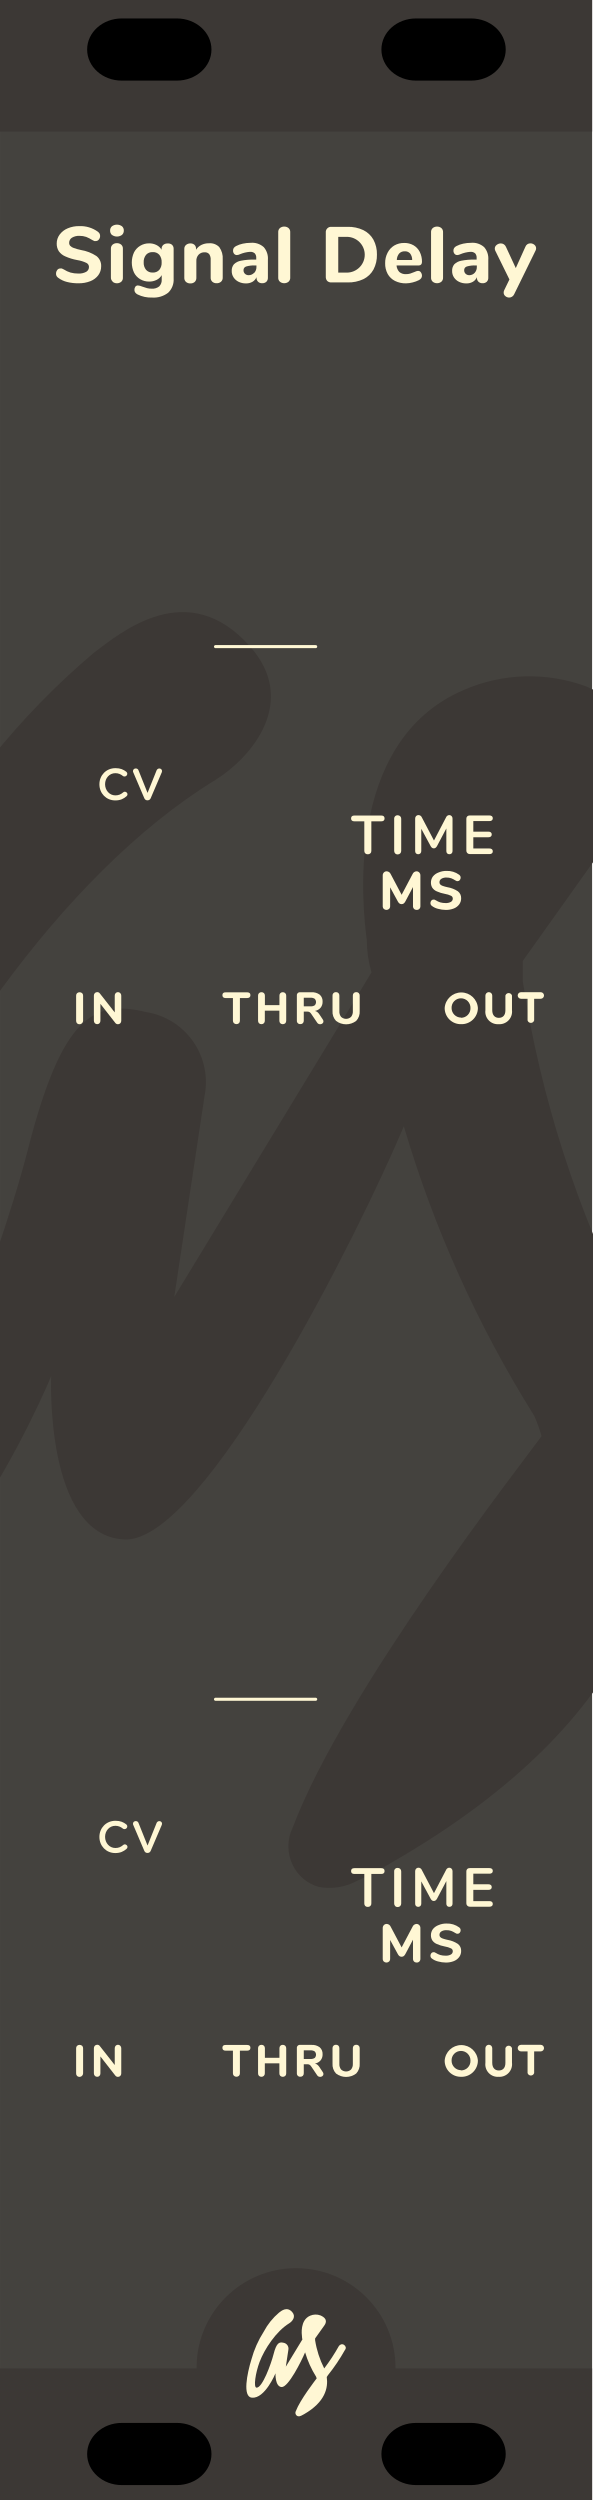
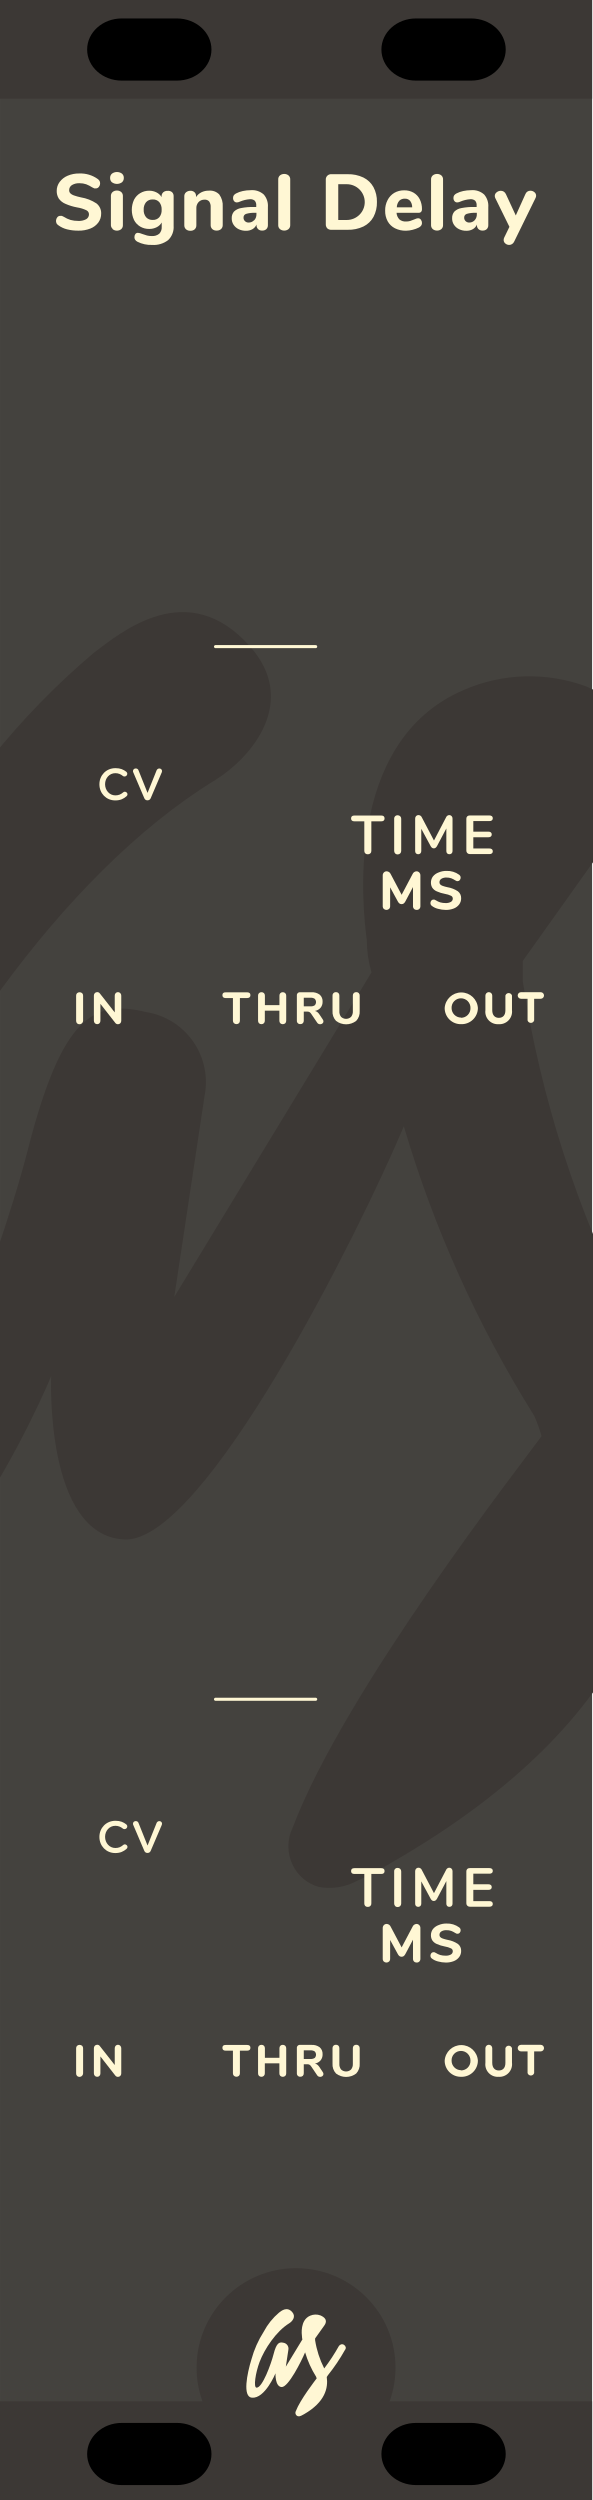
<svg xmlns="http://www.w3.org/2000/svg" width="90" height="380" viewBox="0 0 23.812 100.542" version="1.1" id="svg4541">
  <defs id="defs4535" />
  <g id="layer3" transform="translate(0,8.0744425e-6)">
    <g id="g1199" />
    <rect style="opacity:1;vector-effect:none;fill:#44423e;fill-opacity:1;stroke:none;stroke-width:0.223;stroke-linecap:butt;stroke-linejoin:miter;stroke-miterlimit:4;stroke-dasharray:none;stroke-dashoffset:0;stroke-opacity:1" id="rect1709" width="23.812" height="100.542" x="6.6526909e-06" y="-8.0744421e-06" />
    <g transform="matrix(2.098122,0,0,2.098122,-113.9269,-706.23)" data-name="Layer 2" id="g1661" style="fill:#3c3835;fill-opacity:1">
      <g data-name="Layer 1-2" id="g1659" style="fill:#3c3835;fill-opacity:1">
        <path style="fill:#3c3835;fill-opacity:1" d="m 71.31,357 a 0.91,0.91 0 0 0 -0.41,-0.53 0.77,0.77 0 0 0 -0.64,-0.1 0.91,0.91 0 0 0 -0.53,0.41 43.94,43.94 0 0 1 -3.33,5.08 21.5,21.5 0 0 1 -2.08,-6.45 v -0.39 l 2,-2.81 c 0.24,-0.34 1.26,-1.56 -0.78,-2.45 a 3.15,3.15 0 0 0 -2.36,0.07 c -2.32,1 -1.92,4.26 -1.85,4.79 q 0,0.31 0.09,0.62 l -3.78,6.22 c 0,0 0.49,-3.26 0.58,-3.85 A 1.36,1.36 0 0 0 57.1,356 c -1,-0.24 -1.61,0.06 -2.27,2.65 -0.56,2.19 -2.54,7.64 -3.86,7.6 -0.78,0 -0.24,-3.41 0.68,-5.87 1.12,-2.95 3.78,-7 6.78,-8.83 0.69,-0.43 1.6,-1.5 0.66,-2.56 -1.19,-1.34 -2.46,-0.28 -3,0.13 a 14.68,14.68 0 0 0 -3.49,4.35 22.82,22.82 0 0 0 -2.81,6.33 c -1,3.25 -2.07,8.54 0.1,8.74 3,0.27 5.39,-5.56 5.39,-5.56 0,0 -0.13,3.05 1.4,3.13 1.53,0.08 4.51,-5.9 5.36,-7.92 a 22.36,22.36 0 0 0 2.5,5.55 2.87,2.87 0 0 1 0.14,0.39 c -0.34,0.47 -3.77,4.86 -4.77,7.5 a 0.82,0.82 0 0 0 0,0.72 0.79,0.79 0 0 0 0.5,0.42 1.12,1.12 0 0 0 0.74,-0.12 5.53,5.53 0 0 0 0.66,-0.35 c 4.83,-2.78 5.52,-6 5.17,-8.48 a 2.08,2.08 0 0 1 0.26,-0.4 42.2,42.2 0 0 0 3.89,-5.77 0.76,0.76 0 0 0 0.18,-0.65 z" class="cls-4" id="path1657" />
      </g>
    </g>
-     <rect style="opacity:1;vector-effect:none;fill:#3c3835;fill-opacity:1;stroke:none;stroke-width:0.258;stroke-linecap:butt;stroke-linejoin:miter;stroke-miterlimit:4;stroke-dasharray:none;stroke-dashoffset:0;stroke-opacity:1" id="rect1759" width="23.812" height="5.292" x="6.6526909e-06" y="95.25" />
-     <rect y="-8.0744421e-06" x="6.6526909e-06" height="5.292" width="23.812" id="rect1806" style="opacity:1;vector-effect:none;fill:#3c3835;fill-opacity:1;stroke:none;stroke-width:0.258;stroke-linecap:butt;stroke-linejoin:miter;stroke-miterlimit:4;stroke-dasharray:none;stroke-dashoffset:0;stroke-opacity:1" />
+     <rect style="opacity:1;vector-effect:none;fill:#3c3835;fill-opacity:1;stroke:none;stroke-width:0.223;stroke-linecap:butt;stroke-linejoin:miter;stroke-miterlimit:4;stroke-dasharray:none;stroke-dashoffset:0;stroke-opacity:1" id="rect1759" width="23.812" height="3.969" x="6.6526909e-06" y="96.573" />
+     <rect y="-8.0744421e-06" x="6.6526909e-06" height="3.969" width="23.812" id="rect1806" style="opacity:1;vector-effect:none;fill:#3c3835;fill-opacity:1;stroke:none;stroke-width:0.223;stroke-linecap:butt;stroke-linejoin:miter;stroke-miterlimit:4;stroke-dasharray:none;stroke-dashoffset:0;stroke-opacity:1" />
    <g transform="translate(0,6.702779)" style="display:inline" id="g2195">
      <circle style="opacity:1;vector-effect:none;fill:#3c3835;fill-opacity:1;stroke:none;stroke-width:0.197;stroke-linecap:butt;stroke-linejoin:miter;stroke-miterlimit:4;stroke-dasharray:none;stroke-dashoffset:0;stroke-opacity:1" id="circle1732" cx="11.906" cy="88.516" r="4" />
      <g style="fill:#fff7d4;fill-opacity:1" id="g1738" data-name="Layer 2" transform="matrix(0.1762202,0,0,0.1762202,1.337592,24.78075)">
        <g style="fill:#fff7d4;fill-opacity:1" id="g1736" data-name="Layer 1-2">
          <path id="path1734" class="cls-4" d="m 71.31,357 a 0.91,0.91 0 0 0 -0.41,-0.53 0.77,0.77 0 0 0 -0.64,-0.1 0.91,0.91 0 0 0 -0.53,0.41 43.94,43.94 0 0 1 -3.33,5.08 21.5,21.5 0 0 1 -2.08,-6.45 v -0.39 l 2,-2.81 c 0.24,-0.34 1.26,-1.56 -0.78,-2.45 a 3.15,3.15 0 0 0 -2.36,0.07 c -2.32,1 -1.92,4.26 -1.85,4.79 q 0,0.31 0.09,0.62 l -3.78,6.22 c 0,0 0.49,-3.26 0.58,-3.85 A 1.36,1.36 0 0 0 57.1,356 c -1,-0.24 -1.61,0.06 -2.27,2.65 -0.56,2.19 -2.54,7.64 -3.86,7.6 -0.78,0 -0.24,-3.41 0.68,-5.87 1.12,-2.95 3.78,-7 6.78,-8.83 0.69,-0.43 1.6,-1.5 0.66,-2.56 -1.19,-1.34 -2.46,-0.28 -3,0.13 a 14.68,14.68 0 0 0 -3.49,4.35 22.82,22.82 0 0 0 -2.81,6.33 c -1,3.25 -2.07,8.54 0.1,8.74 3,0.27 5.39,-5.56 5.39,-5.56 0,0 -0.13,3.05 1.4,3.13 1.53,0.08 4.51,-5.9 5.36,-7.92 a 22.36,22.36 0 0 0 2.5,5.55 2.87,2.87 0 0 1 0.14,0.39 c -0.34,0.47 -3.77,4.86 -4.77,7.5 a 0.82,0.82 0 0 0 0,0.72 0.79,0.79 0 0 0 0.5,0.42 1.12,1.12 0 0 0 0.74,-0.12 5.53,5.53 0 0 0 0.66,-0.35 c 4.83,-2.78 5.52,-6 5.17,-8.48 a 2.08,2.08 0 0 1 0.26,-0.4 42.2,42.2 0 0 0 3.89,-5.77 0.76,0.76 0 0 0 0.18,-0.65 z" style="fill:#fff7d4;fill-opacity:1" />
        </g>
      </g>
    </g>
    <rect ry="1.392" y="97.442" x="3.504" height="2.5" width="5" id="rect863" style="display:inline;opacity:1;vector-effect:none;fill:#000000;fill-opacity:1;stroke:none;stroke-width:0.152;stroke-linecap:butt;stroke-linejoin:miter;stroke-miterlimit:4;stroke-dasharray:none;stroke-dashoffset:0;stroke-opacity:1" />
    <path style="display:inline;opacity:1;vector-effect:none;fill:#000000;fill-opacity:1;stroke:none;stroke-width:0.152;stroke-linecap:butt;stroke-linejoin:miter;stroke-miterlimit:4;stroke-dasharray:none;stroke-dashoffset:0;stroke-opacity:1" d="m 16.731,97.442 c -0.771,0 -1.392,0.558 -1.392,1.25 0,0.692 0.621,1.25 1.392,1.25 h 2.215 c 0.771,0 1.392,-0.558 1.392,-1.25 0,-0.692 -0.621,-1.25 -1.392,-1.25 z" id="rect865" />
    <rect style="display:inline;opacity:1;vector-effect:none;fill:#000000;fill-opacity:1;stroke:none;stroke-width:0.152;stroke-linecap:butt;stroke-linejoin:miter;stroke-miterlimit:4;stroke-dasharray:none;stroke-dashoffset:0;stroke-opacity:1" id="rect861" width="5" height="2.5" x="3.504" y="0.742" ry="1.392" />
    <path style="display:inline;opacity:1;vector-effect:none;fill:#000000;fill-opacity:1;stroke:none;stroke-width:0.152;stroke-linecap:butt;stroke-linejoin:miter;stroke-miterlimit:4;stroke-dasharray:none;stroke-dashoffset:0;stroke-opacity:1" d="m 16.731,0.742 c -0.771,0 -1.392,0.558 -1.392,1.25 0,0.693 0.621,1.25 1.392,1.25 h 2.215 c 0.771,0 1.392,-0.558 1.392,-1.25 0,-0.693 -0.621,-1.25 -1.392,-1.25 z" id="path1191" />
    <g transform="matrix(0.2645833,0,0,0.2645833,-246.417,-305.5238)" id="g1606">
      <path id="path1602" style="fill:#fff7d4" transform="translate(319.8,697.39)" d="m 623.25,612.89 a 0.52,0.52 0 0 1 -0.14,-0.39 v -3.81 a 0.51,0.51 0 0 1 0.14,-0.38 0.6,0.6 0 0 1 0.78,0 0.51,0.51 0 0 1 0.14,0.38 v 3.81 a 0.55,0.55 0 0 1 -0.92,0.39 z" />
      <path id="path1604" style="fill:#fff7d4" transform="translate(319.8,697.39)" d="m 629.83,608.31 a 0.53,0.53 0 0 1 0.14,0.38 v 3.81 a 0.53,0.53 0 0 1 -0.14,0.38 0.48,0.48 0 0 1 -0.36,0.15 0.49,0.49 0 0 1 -0.39,-0.18 l -2.28,-2.92 v 2.56 a 0.55,0.55 0 0 1 -0.13,0.38 0.46,0.46 0 0 1 -0.36,0.15 0.47,0.47 0 0 1 -0.36,-0.15 0.54,0.54 0 0 1 -0.14,-0.38 v -3.81 a 0.53,0.53 0 0 1 0.14,-0.38 0.48,0.48 0 0 1 0.36,-0.15 0.46,0.46 0 0 1 0.39,0.18 l 2.28,2.9 v -2.55 a 0.53,0.53 0 0 1 0.14,-0.38 0.46,0.46 0 0 1 0.35,-0.15 0.48,0.48 0 0 1 0.36,0.16 z" />
    </g>
    <g transform="matrix(0.2645598,0,0,0.2645833,-238.0305,-316.8187)" id="g1616">
      <path id="path1608" style="fill:#fff7d4" transform="translate(319.8,697.39)" d="m 615.48,655.56 a 0.51,0.51 0 0 1 -0.15,-0.38 v -3.44 h -1.1 q -0.5,0 -0.5,-0.44 0,-0.44 0.5,-0.43 h 3.26 q 0.5,0 0.5,0.43 0,0.43 -0.5,0.44 h -1.1 v 3.44 a 0.52,0.52 0 0 1 -0.14,0.38 0.59,0.59 0 0 1 -0.77,0 z" />
      <path id="path1610" style="fill:#fff7d4" transform="translate(319.8,697.39)" d="m 623.29,651 a 0.51,0.51 0 0 1 0.14,0.38 v 3.81 a 0.53,0.53 0 0 1 -0.14,0.38 0.57,0.57 0 0 1 -0.76,0 0.53,0.53 0 0 1 -0.14,-0.39 v -1.52 h -2.21 v 1.52 a 0.52,0.52 0 0 1 -0.14,0.38 0.5,0.5 0 0 1 -0.37,0.15 0.52,0.52 0 0 1 -0.38,-0.14 0.53,0.53 0 0 1 -0.14,-0.39 v -3.81 a 0.49,0.49 0 0 1 0.52,-0.52 0.5,0.5 0 0 1 0.38,0.14 0.52,0.52 0 0 1 0.14,0.38 v 1.45 h 2.21 v -1.45 a 0.52,0.52 0 0 1 0.14,-0.38 0.5,0.5 0 0 1 0.38,-0.14 0.51,0.51 0 0 1 0.37,0.15 z" />
      <path id="path1612" style="fill:#fff7d4" transform="translate(319.8,697.39)" d="m 629.09,655.29 a 0.38,0.38 0 0 1 -0.15,0.31 0.57,0.57 0 0 1 -0.61,0.06 0.5,0.5 0 0 1 -0.2,-0.19 l -0.9,-1.33 a 0.81,0.81 0 0 0 -0.25,-0.26 0.62,0.62 0 0 0 -0.33,-0.08 h -0.55 v 1.37 a 0.53,0.53 0 0 1 -0.14,0.39 0.5,0.5 0 0 1 -0.38,0.14 0.49,0.49 0 0 1 -0.53,-0.53 v -3.81 a 0.45,0.45 0 0 1 0.5,-0.5 h 1.71 a 1.91,1.91 0 0 1 1.27,0.37 1.33,1.33 0 0 1 0.43,1.07 1.38,1.38 0 0 1 -0.31,0.92 1.47,1.47 0 0 1 -0.86,0.48 0.9,0.9 0 0 1 0.36,0.16 1.39,1.39 0 0 1 0.31,0.34 l 0.52,0.78 a 0.52,0.52 0 0 1 0.11,0.31 z m -1.33,-2.44 a 0.72,0.72 0 0 0 0,-1 1.09,1.09 0 0 0 -0.66,-0.16 h -1 V 653 h 1 a 1.08,1.08 0 0 0 0.67,-0.16 z" />
      <path id="path1614" style="fill:#fff7d4" transform="translate(319.8,697.39)" d="m 631,655.21 a 2,2 0 0 1 -0.53,-1.52 v -2.33 a 0.49,0.49 0 0 1 0.52,-0.52 0.5,0.5 0 0 1 0.38,0.14 0.52,0.52 0 0 1 0.14,0.38 v 2.37 a 1.28,1.28 0 0 0 0.26,0.87 1.11,1.11 0 0 0 1.52,0 1.28,1.28 0 0 0 0.27,-0.87 v -2.37 a 0.52,0.52 0 0 1 0.14,-0.38 0.5,0.5 0 0 1 0.38,-0.14 0.49,0.49 0 0 1 0.52,0.52 v 2.33 a 2,2 0 0 1 -0.53,1.52 2.52,2.52 0 0 1 -3.07,0 z" />
    </g>
    <g transform="matrix(0.2645833,0,0,0.2645833,-236.5798,-332.096)" data-name="g1026" id="g1026-7">
      <path style="fill:#fff7d4" transform="translate(319.8,697.39)" d="M 644.42,713.45 A 2.47,2.47 0 0 0 647,711 a 2.53,2.53 0 0 0 -5.05,0 v 0 a 2.44,2.44 0 0 0 2.51,2.45 z m 0,-1 A 1.45,1.45 0 0 1 643,711 a 1.42,1.42 0 0 1 1.42,-1.48 1.44,1.44 0 0 1 1.45,1.48 v 0 a 1.43,1.43 0 0 1 -1.43,1.48 z" data-name="path12074" id="path12074-7" />
      <path style="fill:#fff7d4" transform="translate(319.8,697.39)" d="m 650.09,713.45 a 1.92,1.92 0 0 0 2.09,-2.15 v -2.2 a 0.52,0.52 0 0 0 -1,0 v 2.25 c 0,0.75 -0.39,1.14 -1,1.14 -0.61,0 -1,-0.41 -1,-1.17 v -2.22 a 0.52,0.52 0 0 0 -0.52,-0.52 0.53,0.53 0 0 0 -0.52,0.52 v 2.23 a 1.89,1.89 0 0 0 2.05,2.12 z" data-name="path12070" id="path12070-7" />
      <path style="fill:#fff7d4" transform="translate(319.8,697.39)" d="m 654.55,712.88 a 0.52,0.52 0 0 0 1,0 v -3.29 h 1 a 0.5,0.5 0 1 0 0,-1 h -3 a 0.5,0.5 0 0 0 0,1 h 1 z" data-name="path12066" id="path12066-7" />
    </g>
    <path style="display:inline;fill:none;fill-opacity:1;stroke:#fff7d4;stroke-width:0.124;stroke-linecap:round;stroke-linejoin:round;stroke-miterlimit:10;stroke-opacity:1" d="m 8.667,26.005 4.028,2e-6" id="path25971" />
    <g transform="translate(-1.630586,16.98352)" style="fill:#fff7d4;fill-opacity:1" id="g929">
      <path id="path11982" d="m 6.266,15.207 c 0.203,0 0.336,-0.065 0.453,-0.168 0.022,-0.017 0.039,-0.047 0.039,-0.078 0,-0.056 -0.052,-0.104 -0.108,-0.104 -0.026,0 -0.047,0.009 -0.065,0.026 -0.091,0.078 -0.181,0.121 -0.315,0.121 -0.237,0 -0.414,-0.203 -0.414,-0.449 0,-0.246 0.177,-0.444 0.414,-0.444 0.121,0 0.216,0.043 0.302,0.112 0.013,0.013 0.035,0.022 0.065,0.022 0.06,0 0.112,-0.047 0.112,-0.108 0,-0.039 -0.022,-0.069 -0.043,-0.086 -0.112,-0.086 -0.237,-0.142 -0.431,-0.142 -0.38,0 -0.647,0.293 -0.647,0.647 v 0.004 c 0,0.362 0.272,0.647 0.638,0.647 z m 0,0" style="display:inline;fill:#fff7d4;fill-opacity:1;stroke:none;stroke-width:0.233" />
      <path id="path11978" d="m 7.556,15.202 h 0.013 c 0.06,0 0.104,-0.035 0.125,-0.091 l 0.444,-1.039 c 0.004,-0.013 0.009,-0.03 0.009,-0.047 0,-0.056 -0.047,-0.103 -0.108,-0.103 -0.052,0 -0.091,0.035 -0.108,0.069 l -0.367,0.914 -0.362,-0.906 c -0.017,-0.047 -0.056,-0.078 -0.112,-0.078 -0.065,0 -0.112,0.047 -0.112,0.108 0,0.017 0.004,0.035 0.013,0.052 l 0.44,1.031 c 0.022,0.056 0.065,0.091 0.125,0.091 z m 0,0" style="display:inline;fill:#fff7d4;fill-opacity:1;stroke:none;stroke-width:0.233" />
    </g>
    <g id="g7465" transform="translate(5.062451,3.175)">
      <g id="g1201" transform="matrix(0.2645833,0,0,0.2645833,-238.5987,-306.0377)">
        <path d="m 618.37,577 a 0.52,0.52 0 0 1 -0.14,-0.39 v -4.48 h -1.51 q -0.5,0 -0.5,-0.44 0,-0.44 0.5,-0.44 h 4.09 q 0.5,0 0.5,0.44 0,0.44 -0.5,0.44 h -1.51 v 4.48 a 0.5,0.5 0 0 1 -0.53,0.53 0.53,0.53 0 0 1 -0.4,-0.14 z" transform="translate(319.8,697.39)" style="fill:#fff7d4" id="path1193" />
        <path d="m 622.91,577 a 0.54,0.54 0 0 1 -0.14,-0.39 v -4.87 a 0.5,0.5 0 0 1 0.53,-0.53 0.53,0.53 0 0 1 0.39,0.15 0.52,0.52 0 0 1 0.15,0.39 v 4.87 a 0.54,0.54 0 0 1 -0.15,0.39 0.52,0.52 0 0 1 -0.39,0.15 0.51,0.51 0 0 1 -0.39,-0.16 z" transform="translate(319.8,697.39)" style="fill:#fff7d4" id="path1195" />
        <path d="m 631.5,571.33 a 0.53,0.53 0 0 1 0.14,0.39 v 4.91 a 0.49,0.49 0 0 1 -0.13,0.37 0.48,0.48 0 0 1 -0.35,0.13 0.45,0.45 0 0 1 -0.34,-0.13 0.51,0.51 0 0 1 -0.12,-0.37 v -3.42 l -1.41,2.67 a 0.81,0.81 0 0 1 -0.22,0.27 0.44,0.44 0 0 1 -0.27,0.09 0.46,0.46 0 0 1 -0.27,-0.08 0.76,0.76 0 0 1 -0.22,-0.27 l -1.42,-2.63 v 3.38 a 0.51,0.51 0 0 1 -0.13,0.36 0.5,0.5 0 0 1 -0.68,0 0.51,0.51 0 0 1 -0.12,-0.37 v -4.91 a 0.54,0.54 0 0 1 0.14,-0.39 0.48,0.48 0 0 1 0.37,-0.15 0.56,0.56 0 0 1 0.51,0.36 l 1.84,3.51 1.83,-3.51 a 0.55,0.55 0 0 1 0.49,-0.36 0.5,0.5 0 0 1 0.36,0.15 z" transform="translate(319.8,697.39)" style="fill:#fff7d4" id="path1197" />
        <path d="m 633.88,576.95 a 0.5,0.5 0 0 1 -0.14,-0.37 v -4.84 a 0.5,0.5 0 0 1 0.14,-0.37 0.52,0.52 0 0 1 0.38,-0.13 h 3 a 0.58,0.58 0 0 1 0.37,0.11 0.38,0.38 0 0 1 0.13,0.31 0.4,0.4 0 0 1 -0.13,0.32 0.57,0.57 0 0 1 -0.37,0.11 h -2.46 v 1.61 h 2.3 a 0.58,0.58 0 0 1 0.37,0.11 0.38,0.38 0 0 1 0.13,0.32 0.38,0.38 0 0 1 -0.13,0.31 0.58,0.58 0 0 1 -0.37,0.11 h -2.3 v 1.71 h 2.46 a 0.56,0.56 0 0 1 0.37,0.11 0.4,0.4 0 0 1 0.13,0.32 0.37,0.37 0 0 1 -0.13,0.31 0.58,0.58 0 0 1 -0.37,0.11 h -3 a 0.52,0.52 0 0 1 -0.38,-0.16 z" transform="translate(319.8,697.39)" style="fill:#fff7d4" id="path1199" />
      </g>
      <g style="fill:#fff7d4;fill-opacity:1" id="g1576" transform="matrix(0.1805395,0,0,0.1805395,-70.78296,2.164969)">
        <path d="m 457.418,164.775 a 0.93,0.93 0 0 1 0.25,0.67 v 6.82 a 0.84,0.84 0 0 1 -0.23,0.62 0.81,0.81 0 0 1 -0.6,0.23 0.8,0.8 0 0 1 -0.59,-0.23 0.84,0.84 0 0 1 -0.23,-0.62 v -4.24 l -1.7,3.2 a 1.34,1.34 0 0 1 -0.37,0.46 0.84,0.84 0 0 1 -0.94,0 1.3,1.3 0 0 1 -0.37,-0.46 l -1.71,-3.14 v 4.18 a 0.85,0.85 0 0 1 -0.23,0.62 0.88,0.88 0 0 1 -1.19,0 0.84,0.84 0 0 1 -0.23,-0.62 v -6.82 a 0.93,0.93 0 0 1 0.25,-0.67 0.85,0.85 0 0 1 0.64,-0.26 1,1 0 0 1 0.88,0.61 l 2.44,4.62 2.44,-4.62 a 1,1 0 0 1 0.86,-0.61 0.85,0.85 0 0 1 0.63,0.26 z" style="fill:#fff7d4;fill-opacity:1" id="path526-8" />
        <path d="m 461.575,172.865 a 3.68,3.68 0 0 1 -1.33,-0.63 0.84,0.84 0 0 1 -0.26,-0.28 0.88,0.88 0 0 1 0.11,-0.91 0.54,0.54 0 0 1 0.43,-0.23 0.82,0.82 0 0 1 0.26,0 1.62,1.62 0 0 1 0.31,0.15 4,4 0 0 0 1,0.47 4.25,4.25 0 0 0 1.16,0.15 2.29,2.29 0 0 0 1.21,-0.26 0.84,0.84 0 0 0 0.42,-0.76 0.68,0.68 0 0 0 -0.39,-0.6 5,5 0 0 0 -1.39,-0.43 7.66,7.66 0 0 1 -1.78,-0.55 2.31,2.31 0 0 1 -1,-0.8 2.12,2.12 0 0 1 -0.31,-1.16 2.26,2.26 0 0 1 0.44,-1.36 2.9,2.9 0 0 1 1.28,-0.9 4.27,4.27 0 0 1 1.75,-0.34 4.46,4.46 0 0 1 2.81,0.85 1,1 0 0 1 0.26,0.29 0.79,0.79 0 0 1 0.08,0.37 0.81,0.81 0 0 1 -0.19,0.53 0.54,0.54 0 0 1 -0.43,0.23 0.82,0.82 0 0 1 -0.25,0 1.69,1.69 0 0 1 -0.32,-0.16 5.08,5.08 0 0 0 -0.91,-0.47 3,3 0 0 0 -1.05,-0.16 2,2 0 0 0 -1.15,0.28 0.88,0.88 0 0 0 -0.42,0.77 0.7,0.7 0 0 0 0.16,0.47 1.35,1.35 0 0 0 0.54,0.33 8.31,8.31 0 0 0 1.07,0.3 6,6 0 0 1 2.35,0.92 1.87,1.87 0 0 1 0.71,1.55 2.25,2.25 0 0 1 -0.43,1.36 2.75,2.75 0 0 1 -1.2,0.91 4.62,4.62 0 0 1 -1.79,0.32 6.7,6.7 0 0 1 -1.75,-0.25 z" style="fill:#fff7d4;fill-opacity:1" id="path326-8" />
      </g>
    </g>
    <g id="g897" transform="matrix(0.2645833,0,0,0.2645833,-246.417,-263.1904)">
      <path d="m 623.25,612.89 a 0.52,0.52 0 0 1 -0.14,-0.39 v -3.81 a 0.51,0.51 0 0 1 0.14,-0.38 0.6,0.6 0 0 1 0.78,0 0.51,0.51 0 0 1 0.14,0.38 v 3.81 a 0.55,0.55 0 0 1 -0.92,0.39 z" transform="translate(319.8,697.39)" style="fill:#fff7d4" id="path893" />
      <path d="m 629.83,608.31 a 0.53,0.53 0 0 1 0.14,0.38 v 3.81 a 0.53,0.53 0 0 1 -0.14,0.38 0.48,0.48 0 0 1 -0.36,0.15 0.49,0.49 0 0 1 -0.39,-0.18 l -2.28,-2.92 v 2.56 a 0.55,0.55 0 0 1 -0.13,0.38 0.46,0.46 0 0 1 -0.36,0.15 0.47,0.47 0 0 1 -0.36,-0.15 0.54,0.54 0 0 1 -0.14,-0.38 v -3.81 a 0.53,0.53 0 0 1 0.14,-0.38 0.48,0.48 0 0 1 0.36,-0.15 0.46,0.46 0 0 1 0.39,0.18 l 2.28,2.9 v -2.55 a 0.53,0.53 0 0 1 0.14,-0.38 0.46,0.46 0 0 1 0.35,-0.15 0.48,0.48 0 0 1 0.36,0.16 z" transform="translate(319.8,697.39)" style="fill:#fff7d4" id="path895" />
    </g>
    <g id="g907" transform="matrix(0.2645598,0,0,0.2645833,-238.0305,-274.4854)">
      <path d="m 615.48,655.56 a 0.51,0.51 0 0 1 -0.15,-0.38 v -3.44 h -1.1 q -0.5,0 -0.5,-0.44 0,-0.44 0.5,-0.43 h 3.26 q 0.5,0 0.5,0.43 0,0.43 -0.5,0.44 h -1.1 v 3.44 a 0.52,0.52 0 0 1 -0.14,0.38 0.59,0.59 0 0 1 -0.77,0 z" transform="translate(319.8,697.39)" style="fill:#fff7d4" id="path899" />
      <path d="m 623.29,651 a 0.51,0.51 0 0 1 0.14,0.38 v 3.81 a 0.53,0.53 0 0 1 -0.14,0.38 0.57,0.57 0 0 1 -0.76,0 0.53,0.53 0 0 1 -0.14,-0.39 v -1.52 h -2.21 v 1.52 a 0.52,0.52 0 0 1 -0.14,0.38 0.5,0.5 0 0 1 -0.37,0.15 0.52,0.52 0 0 1 -0.38,-0.14 0.53,0.53 0 0 1 -0.14,-0.39 v -3.81 a 0.49,0.49 0 0 1 0.52,-0.52 0.5,0.5 0 0 1 0.38,0.14 0.52,0.52 0 0 1 0.14,0.38 v 1.45 h 2.21 v -1.45 a 0.52,0.52 0 0 1 0.14,-0.38 0.5,0.5 0 0 1 0.38,-0.14 0.51,0.51 0 0 1 0.37,0.15 z" transform="translate(319.8,697.39)" style="fill:#fff7d4" id="path901" />
      <path d="m 629.09,655.29 a 0.38,0.38 0 0 1 -0.15,0.31 0.57,0.57 0 0 1 -0.61,0.06 0.5,0.5 0 0 1 -0.2,-0.19 l -0.9,-1.33 a 0.81,0.81 0 0 0 -0.25,-0.26 0.62,0.62 0 0 0 -0.33,-0.08 h -0.55 v 1.37 a 0.53,0.53 0 0 1 -0.14,0.39 0.5,0.5 0 0 1 -0.38,0.14 0.49,0.49 0 0 1 -0.53,-0.53 v -3.81 a 0.45,0.45 0 0 1 0.5,-0.5 h 1.71 a 1.91,1.91 0 0 1 1.27,0.37 1.33,1.33 0 0 1 0.43,1.07 1.38,1.38 0 0 1 -0.31,0.92 1.47,1.47 0 0 1 -0.86,0.48 0.9,0.9 0 0 1 0.36,0.16 1.39,1.39 0 0 1 0.31,0.34 l 0.52,0.78 a 0.52,0.52 0 0 1 0.11,0.31 z m -1.33,-2.44 a 0.72,0.72 0 0 0 0,-1 1.09,1.09 0 0 0 -0.66,-0.16 h -1 V 653 h 1 a 1.08,1.08 0 0 0 0.67,-0.16 z" transform="translate(319.8,697.39)" style="fill:#fff7d4" id="path903" />
      <path d="m 631,655.21 a 2,2 0 0 1 -0.53,-1.52 v -2.33 a 0.49,0.49 0 0 1 0.52,-0.52 0.5,0.5 0 0 1 0.38,0.14 0.52,0.52 0 0 1 0.14,0.38 v 2.37 a 1.28,1.28 0 0 0 0.26,0.87 1.11,1.11 0 0 0 1.52,0 1.28,1.28 0 0 0 0.27,-0.87 v -2.37 a 0.52,0.52 0 0 1 0.14,-0.38 0.5,0.5 0 0 1 0.38,-0.14 0.49,0.49 0 0 1 0.52,0.52 v 2.33 a 2,2 0 0 1 -0.53,1.52 2.52,2.52 0 0 1 -3.07,0 z" transform="translate(319.8,697.39)" style="fill:#fff7d4" id="path905" />
    </g>
    <g id="g915" data-name="g1026" transform="matrix(0.2645833,0,0,0.2645833,-236.5798,-289.7627)">
      <path id="path909" data-name="path12074" d="M 644.42,713.45 A 2.47,2.47 0 0 0 647,711 a 2.53,2.53 0 0 0 -5.05,0 v 0 a 2.44,2.44 0 0 0 2.51,2.45 z m 0,-1 A 1.45,1.45 0 0 1 643,711 a 1.42,1.42 0 0 1 1.42,-1.48 1.44,1.44 0 0 1 1.45,1.48 v 0 a 1.43,1.43 0 0 1 -1.43,1.48 z" transform="translate(319.8,697.39)" style="fill:#fff7d4" />
      <path id="path911" data-name="path12070" d="m 650.09,713.45 a 1.92,1.92 0 0 0 2.09,-2.15 v -2.2 a 0.52,0.52 0 0 0 -1,0 v 2.25 c 0,0.75 -0.39,1.14 -1,1.14 -0.61,0 -1,-0.41 -1,-1.17 v -2.22 a 0.52,0.52 0 0 0 -0.52,-0.52 0.53,0.53 0 0 0 -0.52,0.52 v 2.23 a 1.89,1.89 0 0 0 2.05,2.12 z" transform="translate(319.8,697.39)" style="fill:#fff7d4" />
      <path id="path913" data-name="path12066" d="m 654.55,712.88 a 0.52,0.52 0 0 0 1,0 v -3.29 h 1 a 0.5,0.5 0 1 0 0,-1 h -3 a 0.5,0.5 0 0 0 0,1 h 1 z" transform="translate(319.8,697.39)" style="fill:#fff7d4" />
    </g>
    <g id="g923" style="fill:#fff7d4;fill-opacity:1" transform="translate(-1.630586,59.31685)">
      <path style="display:inline;fill:#fff7d4;fill-opacity:1;stroke:none;stroke-width:0.233" d="m 6.266,15.207 c 0.203,0 0.336,-0.065 0.453,-0.168 0.022,-0.017 0.039,-0.047 0.039,-0.078 0,-0.056 -0.052,-0.104 -0.108,-0.104 -0.026,0 -0.047,0.009 -0.065,0.026 -0.091,0.078 -0.181,0.121 -0.315,0.121 -0.237,0 -0.414,-0.203 -0.414,-0.449 0,-0.246 0.177,-0.444 0.414,-0.444 0.121,0 0.216,0.043 0.302,0.112 0.013,0.013 0.035,0.022 0.065,0.022 0.06,0 0.112,-0.047 0.112,-0.108 0,-0.039 -0.022,-0.069 -0.043,-0.086 -0.112,-0.086 -0.237,-0.142 -0.431,-0.142 -0.38,0 -0.647,0.293 -0.647,0.647 v 0.004 c 0,0.362 0.272,0.647 0.638,0.647 z m 0,0" id="path919" />
      <path style="display:inline;fill:#fff7d4;fill-opacity:1;stroke:none;stroke-width:0.233" d="m 7.556,15.202 h 0.013 c 0.06,0 0.104,-0.035 0.125,-0.091 l 0.444,-1.039 c 0.004,-0.013 0.009,-0.03 0.009,-0.047 0,-0.056 -0.047,-0.103 -0.108,-0.103 -0.052,0 -0.091,0.035 -0.108,0.069 l -0.367,0.914 -0.362,-0.906 c -0.017,-0.047 -0.056,-0.078 -0.112,-0.078 -0.065,0 -0.112,0.047 -0.112,0.108 0,0.017 0.004,0.035 0.013,0.052 l 0.44,1.031 c 0.022,0.056 0.065,0.091 0.125,0.091 z m 0,0" id="path921" />
    </g>
    <g transform="translate(5.062451,45.50834)" id="g941">
      <g transform="matrix(0.2645833,0,0,0.2645833,-238.5987,-306.0377)" id="g933">
        <path id="path925" style="fill:#fff7d4" transform="translate(319.8,697.39)" d="m 618.37,577 a 0.52,0.52 0 0 1 -0.14,-0.39 v -4.48 h -1.51 q -0.5,0 -0.5,-0.44 0,-0.44 0.5,-0.44 h 4.09 q 0.5,0 0.5,0.44 0,0.44 -0.5,0.44 h -1.51 v 4.48 a 0.5,0.5 0 0 1 -0.53,0.53 0.53,0.53 0 0 1 -0.4,-0.14 z" />
        <path id="path927" style="fill:#fff7d4" transform="translate(319.8,697.39)" d="m 622.91,577 a 0.54,0.54 0 0 1 -0.14,-0.39 v -4.87 a 0.5,0.5 0 0 1 0.53,-0.53 0.53,0.53 0 0 1 0.39,0.15 0.52,0.52 0 0 1 0.15,0.39 v 4.87 a 0.54,0.54 0 0 1 -0.15,0.39 0.52,0.52 0 0 1 -0.39,0.15 0.51,0.51 0 0 1 -0.39,-0.16 z" />
        <path id="path929" style="fill:#fff7d4" transform="translate(319.8,697.39)" d="m 631.5,571.33 a 0.53,0.53 0 0 1 0.14,0.39 v 4.91 a 0.49,0.49 0 0 1 -0.13,0.37 0.48,0.48 0 0 1 -0.35,0.13 0.45,0.45 0 0 1 -0.34,-0.13 0.51,0.51 0 0 1 -0.12,-0.37 v -3.42 l -1.41,2.67 a 0.81,0.81 0 0 1 -0.22,0.27 0.44,0.44 0 0 1 -0.27,0.09 0.46,0.46 0 0 1 -0.27,-0.08 0.76,0.76 0 0 1 -0.22,-0.27 l -1.42,-2.63 v 3.38 a 0.51,0.51 0 0 1 -0.13,0.36 0.5,0.5 0 0 1 -0.68,0 0.51,0.51 0 0 1 -0.12,-0.37 v -4.91 a 0.54,0.54 0 0 1 0.14,-0.39 0.48,0.48 0 0 1 0.37,-0.15 0.56,0.56 0 0 1 0.51,0.36 l 1.84,3.51 1.83,-3.51 a 0.55,0.55 0 0 1 0.49,-0.36 0.5,0.5 0 0 1 0.36,0.15 z" />
        <path id="path931" style="fill:#fff7d4" transform="translate(319.8,697.39)" d="m 633.88,576.95 a 0.5,0.5 0 0 1 -0.14,-0.37 v -4.84 a 0.5,0.5 0 0 1 0.14,-0.37 0.52,0.52 0 0 1 0.38,-0.13 h 3 a 0.58,0.58 0 0 1 0.37,0.11 0.38,0.38 0 0 1 0.13,0.31 0.4,0.4 0 0 1 -0.13,0.32 0.57,0.57 0 0 1 -0.37,0.11 h -2.46 v 1.61 h 2.3 a 0.58,0.58 0 0 1 0.37,0.11 0.38,0.38 0 0 1 0.13,0.32 0.38,0.38 0 0 1 -0.13,0.31 0.58,0.58 0 0 1 -0.37,0.11 h -2.3 v 1.71 h 2.46 a 0.56,0.56 0 0 1 0.37,0.11 0.4,0.4 0 0 1 0.13,0.32 0.37,0.37 0 0 1 -0.13,0.31 0.58,0.58 0 0 1 -0.37,0.11 h -3 a 0.52,0.52 0 0 1 -0.38,-0.16 z" />
      </g>
      <g transform="matrix(0.1805395,0,0,0.1805395,-70.78296,2.164969)" id="g939" style="fill:#fff7d4;fill-opacity:1">
        <path id="path935" style="fill:#fff7d4;fill-opacity:1" d="m 457.418,164.775 a 0.93,0.93 0 0 1 0.25,0.67 v 6.82 a 0.84,0.84 0 0 1 -0.23,0.62 0.81,0.81 0 0 1 -0.6,0.23 0.8,0.8 0 0 1 -0.59,-0.23 0.84,0.84 0 0 1 -0.23,-0.62 v -4.24 l -1.7,3.2 a 1.34,1.34 0 0 1 -0.37,0.46 0.84,0.84 0 0 1 -0.94,0 1.3,1.3 0 0 1 -0.37,-0.46 l -1.71,-3.14 v 4.18 a 0.85,0.85 0 0 1 -0.23,0.62 0.88,0.88 0 0 1 -1.19,0 0.84,0.84 0 0 1 -0.23,-0.62 v -6.82 a 0.93,0.93 0 0 1 0.25,-0.67 0.85,0.85 0 0 1 0.64,-0.26 1,1 0 0 1 0.88,0.61 l 2.44,4.62 2.44,-4.62 a 1,1 0 0 1 0.86,-0.61 0.85,0.85 0 0 1 0.63,0.26 z" />
        <path id="path937" style="fill:#fff7d4;fill-opacity:1" d="m 461.575,172.865 a 3.68,3.68 0 0 1 -1.33,-0.63 0.84,0.84 0 0 1 -0.26,-0.28 0.88,0.88 0 0 1 0.11,-0.91 0.54,0.54 0 0 1 0.43,-0.23 0.82,0.82 0 0 1 0.26,0 1.62,1.62 0 0 1 0.31,0.15 4,4 0 0 0 1,0.47 4.25,4.25 0 0 0 1.16,0.15 2.29,2.29 0 0 0 1.21,-0.26 0.84,0.84 0 0 0 0.42,-0.76 0.68,0.68 0 0 0 -0.39,-0.6 5,5 0 0 0 -1.39,-0.43 7.66,7.66 0 0 1 -1.78,-0.55 2.31,2.31 0 0 1 -1,-0.8 2.12,2.12 0 0 1 -0.31,-1.16 2.26,2.26 0 0 1 0.44,-1.36 2.9,2.9 0 0 1 1.28,-0.9 4.27,4.27 0 0 1 1.75,-0.34 4.46,4.46 0 0 1 2.81,0.85 1,1 0 0 1 0.26,0.29 0.79,0.79 0 0 1 0.08,0.37 0.81,0.81 0 0 1 -0.19,0.53 0.54,0.54 0 0 1 -0.43,0.23 0.82,0.82 0 0 1 -0.25,0 1.69,1.69 0 0 1 -0.32,-0.16 5.08,5.08 0 0 0 -0.91,-0.47 3,3 0 0 0 -1.05,-0.16 2,2 0 0 0 -1.15,0.28 0.88,0.88 0 0 0 -0.42,0.77 0.7,0.7 0 0 0 0.16,0.47 1.35,1.35 0 0 0 0.54,0.33 8.31,8.31 0 0 0 1.07,0.3 6,6 0 0 1 2.35,0.92 1.87,1.87 0 0 1 0.71,1.55 2.25,2.25 0 0 1 -0.43,1.36 2.75,2.75 0 0 1 -1.2,0.91 4.62,4.62 0 0 1 -1.79,0.32 6.7,6.7 0 0 1 -1.75,-0.25 z" />
      </g>
    </g>
-     <g transform="matrix(0.2664101,0,0,0.2645833,-240.2965,-289.6316)" id="g5981">
+     <g transform="matrix(0.2664101,0,0,0.2645833,-240.2965,-291.7483)" id="g5981">
      <path id="path5959" style="fill:#fff7d4" transform="translate(319.8,697.39)" d="m 592.3,440.14 a 3.68,3.68 0 0 1 -1.33,-0.63 0.84,0.84 0 0 1 -0.26,-0.28 0.89,0.89 0 0 1 0.11,-0.91 0.54,0.54 0 0 1 0.43,-0.23 0.83,0.83 0 0 1 0.26,0 1.63,1.63 0 0 1 0.31,0.15 4,4 0 0 0 1,0.47 4.23,4.23 0 0 0 1.16,0.15 2.29,2.29 0 0 0 1.21,-0.26 0.84,0.84 0 0 0 0.42,-0.76 0.68,0.68 0 0 0 -0.39,-0.6 5,5 0 0 0 -1.39,-0.43 7.65,7.65 0 0 1 -1.78,-0.55 2.3,2.3 0 0 1 -1,-0.8 2.12,2.12 0 0 1 -0.31,-1.16 2.26,2.26 0 0 1 0.44,-1.36 2.89,2.89 0 0 1 1.21,-0.95 4.27,4.27 0 0 1 1.75,-0.34 4.46,4.46 0 0 1 2.81,0.85 1,1 0 0 1 0.26,0.29 0.79,0.79 0 0 1 0.08,0.37 0.82,0.82 0 0 1 -0.19,0.53 0.55,0.55 0 0 1 -0.43,0.23 0.8,0.8 0 0 1 -0.25,0 1.66,1.66 0 0 1 -0.32,-0.16 5.13,5.13 0 0 0 -0.91,-0.47 3,3 0 0 0 -1,-0.16 2.05,2.05 0 0 0 -1.15,0.28 0.89,0.89 0 0 0 -0.42,0.77 0.69,0.69 0 0 0 0.16,0.47 1.35,1.35 0 0 0 0.54,0.33 8.23,8.23 0 0 0 1.07,0.3 6,6 0 0 1 2.35,0.92 1.87,1.87 0 0 1 0.71,1.55 2.25,2.25 0 0 1 -0.43,1.36 2.74,2.74 0 0 1 -1.2,0.91 4.62,4.62 0 0 1 -1.79,0.32 6.72,6.72 0 0 1 -1.73,-0.2 z" />
      <path id="path5961" style="fill:#fff7d4" transform="translate(319.8,697.39)" d="m 599.08,433 a 0.85,0.85 0 0 1 -0.28,-0.67 0.83,0.83 0 0 1 0.28,-0.66 1.29,1.29 0 0 1 1.51,0 0.83,0.83 0 0 1 0.28,0.65 0.85,0.85 0 0 1 -0.28,0.67 1.28,1.28 0 0 1 -1.51,0 z m 0.1,7.07 a 0.78,0.78 0 0 1 -0.26,-0.64 v -4.33 a 0.78,0.78 0 0 1 0.26,-0.64 1,1 0 0 1 0.65,-0.22 1,1 0 0 1 0.64,0.22 0.78,0.78 0 0 1 0.26,0.64 v 4.38 a 0.78,0.78 0 0 1 -0.26,0.64 1,1 0 0 1 -0.64,0.22 1,1 0 0 1 -0.65,-0.23 z" />
      <path id="path5963" style="fill:#fff7d4" transform="translate(319.8,697.39)" d="m 608.14,434.48 a 0.81,0.81 0 0 1 0.25,0.62 v 4.52 a 2.73,2.73 0 0 1 -0.83,2.16 3.56,3.56 0 0 1 -2.42,0.73 4.52,4.52 0 0 1 -2.21,-0.48 1,1 0 0 1 -0.34,-0.29 0.67,0.67 0 0 1 -0.12,-0.39 0.8,0.8 0 0 1 0.14,-0.49 0.46,0.46 0 0 1 0.38,-0.19 1.11,1.11 0 0 1 0.31,0.05 l 0.37,0.13 a 7.14,7.14 0 0 0 0.71,0.23 2.78,2.78 0 0 0 0.7,0.08 1.62,1.62 0 0 0 1.14,-0.35 1.38,1.38 0 0 0 0.37,-1.06 v -0.65 a 1.78,1.78 0 0 1 -0.76,0.72 2.4,2.4 0 0 1 -1.13,0.26 2.58,2.58 0 0 1 -1.36,-0.36 2.46,2.46 0 0 1 -0.93,-1 3.71,3.71 0 0 1 0,-3.08 2.5,2.5 0 0 1 0.93,-1 2.54,2.54 0 0 1 1.36,-0.37 2.38,2.38 0 0 1 1.11,0.26 1.83,1.83 0 0 1 0.76,0.71 v -0.12 a 0.78,0.78 0 0 1 0.25,-0.61 0.94,0.94 0 0 1 0.65,-0.22 0.91,0.91 0 0 1 0.67,0.19 z m -1.91,3.82 a 1.68,1.68 0 0 0 0.35,-1.14 1.71,1.71 0 0 0 -0.35,-1.15 1.23,1.23 0 0 0 -1,-0.41 1.25,1.25 0 0 0 -1,0.41 1.69,1.69 0 0 0 -0.36,1.15 1.67,1.67 0 0 0 0.36,1.14 1.26,1.26 0 0 0 1,0.41 1.24,1.24 0 0 0 1,-0.41 z" />
      <path id="path5965" style="fill:#fff7d4" transform="translate(319.8,697.39)" d="m 615.28,434.84 a 2.86,2.86 0 0 1 0.52,1.87 v 2.77 a 0.81,0.81 0 0 1 -0.25,0.62 0.94,0.94 0 0 1 -0.67,0.23 0.92,0.92 0 0 1 -0.66,-0.23 0.82,0.82 0 0 1 -0.24,-0.62 v -2.69 a 1.4,1.4 0 0 0 -0.22,-0.88 0.83,0.83 0 0 0 -0.69,-0.28 1.19,1.19 0 0 0 -0.91,0.36 1.34,1.34 0 0 0 -0.34,1 v 2.52 a 0.82,0.82 0 0 1 -0.24,0.62 0.92,0.92 0 0 1 -0.66,0.23 0.94,0.94 0 0 1 -0.67,-0.23 0.81,0.81 0 0 1 -0.25,-0.62 v -4.4 a 0.76,0.76 0 0 1 0.26,-0.6 1,1 0 0 1 0.67,-0.23 0.85,0.85 0 0 1 0.61,0.22 0.75,0.75 0 0 1 0.23,0.57 v 0.17 a 2.06,2.06 0 0 1 0.81,-0.73 2.45,2.45 0 0 1 1.12,-0.25 1.93,1.93 0 0 1 1.58,0.58 z" />
      <path id="path5967" style="fill:#fff7d4" transform="translate(319.8,697.39)" d="m 622,434.85 a 2.64,2.64 0 0 1 0.62,1.93 v 2.71 a 0.83,0.83 0 0 1 -0.23,0.62 0.88,0.88 0 0 1 -0.64,0.22 0.83,0.83 0 0 1 -0.62,-0.23 0.82,0.82 0 0 1 -0.23,-0.61 v -0.08 a 1.42,1.42 0 0 1 -0.6,0.7 1.88,1.88 0 0 1 -1,0.25 2.42,2.42 0 0 1 -1.09,-0.24 1.91,1.91 0 0 1 -0.77,-0.67 1.72,1.72 0 0 1 -0.28,-1 1.48,1.48 0 0 1 0.33,-1 2,2 0 0 1 1.06,-0.54 9.43,9.43 0 0 1 2,-0.17 h 0.31 v -0.22 a 1,1 0 0 0 -0.22,-0.73 1,1 0 0 0 -0.74,-0.23 4.71,4.71 0 0 0 -1.49,0.36 1.13,1.13 0 0 1 -0.47,0.13 0.52,0.52 0 0 1 -0.42,-0.19 0.73,0.73 0 0 1 -0.16,-0.49 0.69,0.69 0 0 1 0.11,-0.4 1,1 0 0 1 0.35,-0.29 3.9,3.9 0 0 1 1,-0.36 5.62,5.62 0 0 1 1.19,-0.13 2.6,2.6 0 0 1 1.99,0.66 z m -1.43,3.9 a 1.31,1.31 0 0 0 0.32,-0.92 v -0.2 h -0.2 a 4.11,4.11 0 0 0 -1.36,0.16 0.56,0.56 0 0 0 -0.39,0.56 0.72,0.72 0 0 0 0.22,0.55 0.78,0.78 0 0 0 0.56,0.21 1.1,1.1 0 0 0 0.82,-0.36 z" />
      <path id="path5969" style="fill:#fff7d4" transform="translate(319.8,697.39)" d="m 624.44,440.11 a 0.78,0.78 0 0 1 -0.26,-0.64 v -6.89 a 0.78,0.78 0 0 1 0.26,-0.64 1,1 0 0 1 0.65,-0.22 1,1 0 0 1 0.64,0.22 0.78,0.78 0 0 1 0.26,0.64 v 6.89 a 0.78,0.78 0 0 1 -0.26,0.64 1,1 0 0 1 -0.64,0.22 1,1 0 0 1 -0.65,-0.22 z" />
      <path id="path5971" style="fill:#fff7d4" transform="translate(319.8,697.39)" d="m 631.59,440 a 0.88,0.88 0 0 1 -0.23,-0.65 v -6.71 a 0.8,0.8 0 0 1 0.88,-0.88 h 2.41 a 5.21,5.21 0 0 1 2.38,0.5 3.52,3.52 0 0 1 1.52,1.45 4.6,4.6 0 0 1 0.53,2.27 4.67,4.67 0 0 1 -0.52,2.27 3.47,3.47 0 0 1 -1.52,1.46 5.24,5.24 0 0 1 -2.39,0.5 h -2.41 A 0.88,0.88 0 0 1 631.59,440 Z m 2.93,-1.28 a 2.72,2.72 0 0 0 0,-5.44 h -1.28 v 5.44 z" />
      <path id="path5973" style="fill:#fff7d4" transform="translate(319.8,697.39)" d="m 645.73,438.7 a 0.78,0.78 0 0 1 0.15,0.49 0.66,0.66 0 0 1 -0.12,0.38 1,1 0 0 1 -0.34,0.29 4.31,4.31 0 0 1 -0.95,0.35 4.06,4.06 0 0 1 -1,0.14 3.57,3.57 0 0 1 -1.67,-0.37 2.6,2.6 0 0 1 -1.1,-1.06 3.29,3.29 0 0 1 -0.38,-1.63 3.33,3.33 0 0 1 0.37,-1.6 2.72,2.72 0 0 1 1,-1.09 2.89,2.89 0 0 1 1.5,-0.39 2.74,2.74 0 0 1 1.41,0.35 2.42,2.42 0 0 1 0.94,1 3.31,3.31 0 0 1 0.34,1.53 0.58,0.58 0 0 1 -0.13,0.4 0.45,0.45 0 0 1 -0.35,0.14 h -3.36 a 1.6,1.6 0 0 0 0.43,1 1.42,1.42 0 0 0 1,0.32 2.15,2.15 0 0 0 0.62,-0.08 5.93,5.93 0 0 0 0.61,-0.23 l 0.32,-0.13 a 0.87,0.87 0 0 1 0.28,-0.05 0.47,0.47 0 0 1 0.43,0.24 z m -3.28,-2.9 a 1.57,1.57 0 0 0 -0.37,1 h 2.32 a 1.57,1.57 0 0 0 -0.32,-1 1,1 0 0 0 -0.8,-0.32 1.09,1.09 0 0 0 -0.83,0.32 z" />
      <path id="path5975" style="fill:#fff7d4" transform="translate(319.8,697.39)" d="m 647.51,440.11 a 0.78,0.78 0 0 1 -0.26,-0.64 v -6.89 a 0.78,0.78 0 0 1 0.26,-0.64 1,1 0 0 1 0.65,-0.22 1,1 0 0 1 0.64,0.22 0.78,0.78 0 0 1 0.26,0.64 v 6.89 a 0.78,0.78 0 0 1 -0.26,0.64 1,1 0 0 1 -0.64,0.22 1,1 0 0 1 -0.65,-0.22 z" />
      <path id="path5977" style="fill:#fff7d4" transform="translate(319.8,697.39)" d="m 655.27,434.85 a 2.64,2.64 0 0 1 0.62,1.93 v 2.71 a 0.82,0.82 0 0 1 -0.23,0.62 0.88,0.88 0 0 1 -0.64,0.22 0.84,0.84 0 0 1 -0.62,-0.23 0.82,0.82 0 0 1 -0.23,-0.61 v -0.08 a 1.41,1.41 0 0 1 -0.6,0.7 1.88,1.88 0 0 1 -1,0.25 2.42,2.42 0 0 1 -1.09,-0.24 1.9,1.9 0 0 1 -0.77,-0.67 1.72,1.72 0 0 1 -0.28,-1 1.48,1.48 0 0 1 0.33,-1 2,2 0 0 1 1.06,-0.54 9.42,9.42 0 0 1 2,-0.17 h 0.31 v -0.22 a 1,1 0 0 0 -0.22,-0.73 1,1 0 0 0 -0.74,-0.23 4.72,4.72 0 0 0 -1.49,0.36 1.13,1.13 0 0 1 -0.47,0.13 0.52,0.52 0 0 1 -0.42,-0.19 0.73,0.73 0 0 1 -0.16,-0.49 0.68,0.68 0 0 1 0.11,-0.4 1,1 0 0 1 0.35,-0.29 3.91,3.91 0 0 1 1,-0.36 5.61,5.61 0 0 1 1.19,-0.13 2.6,2.6 0 0 1 1.99,0.66 z m -1.43,3.9 a 1.3,1.3 0 0 0 0.32,-0.92 v -0.2 H 654 a 4.11,4.11 0 0 0 -1.36,0.16 0.56,0.56 0 0 0 -0.39,0.56 0.72,0.72 0 0 0 0.22,0.55 0.78,0.78 0 0 0 0.56,0.21 1.1,1.1 0 0 0 0.81,-0.36 z" />
      <path id="path5979" style="fill:#fff7d4" transform="translate(319.8,697.39)" d="m 661.81,434.39 a 0.81,0.81 0 0 1 0.43,-0.12 0.92,0.92 0 0 1 0.61,0.22 0.68,0.68 0 0 1 0.26,0.53 0.75,0.75 0 0 1 -0.08,0.34 L 659.8,442 a 0.87,0.87 0 0 1 -0.32,0.38 0.81,0.81 0 0 1 -0.43,0.13 0.88,0.88 0 0 1 -0.59,-0.22 0.67,0.67 0 0 1 -0.25,-0.53 0.8,0.8 0 0 1 0.08,-0.36 l 0.79,-1.64 -2.14,-4.38 a 0.82,0.82 0 0 1 -0.07,-0.32 0.69,0.69 0 0 1 0.28,-0.55 1,1 0 0 1 0.64,-0.23 0.83,0.83 0 0 1 0.44,0.13 0.87,0.87 0 0 1 0.32,0.38 l 1.49,3.24 1.45,-3.24 a 0.78,0.78 0 0 1 0.32,-0.4 z" />
    </g>
    <path id="path10620" d="m 8.667,68.339 4.028,2e-6" style="display:inline;fill:none;fill-opacity:1;stroke:#fff7d4;stroke-width:0.124;stroke-linecap:round;stroke-linejoin:round;stroke-miterlimit:10;stroke-opacity:1" />
-     <g transform="matrix(0.2645833,0,0,0.2645833,0,52.91666)" id="g1649">
-       <path style="display:inline;fill:none;fill-opacity:1;stroke:#141414;stroke-width:0.95;stroke-linecap:round;stroke-linejoin:round;stroke-miterlimit:10;stroke-dasharray:none;stroke-opacity:1" d="M 0.501,202.625 H 89.499" id="path1634" />
-       <path id="path1645" d="M 0.501,201.625 H 89.499" style="display:inline;fill:#fff7d4;fill-opacity:1;stroke:#5a5a5a;stroke-width:0.95;stroke-linecap:round;stroke-linejoin:round;stroke-miterlimit:10;stroke-dasharray:none;stroke-opacity:1" />
-     </g>
  </g>
  <g id="layer1" transform="translate(5.559749,-98.96828)" />
  <g id="layer2" transform="translate(0,8.0744425e-6)" />
</svg>
